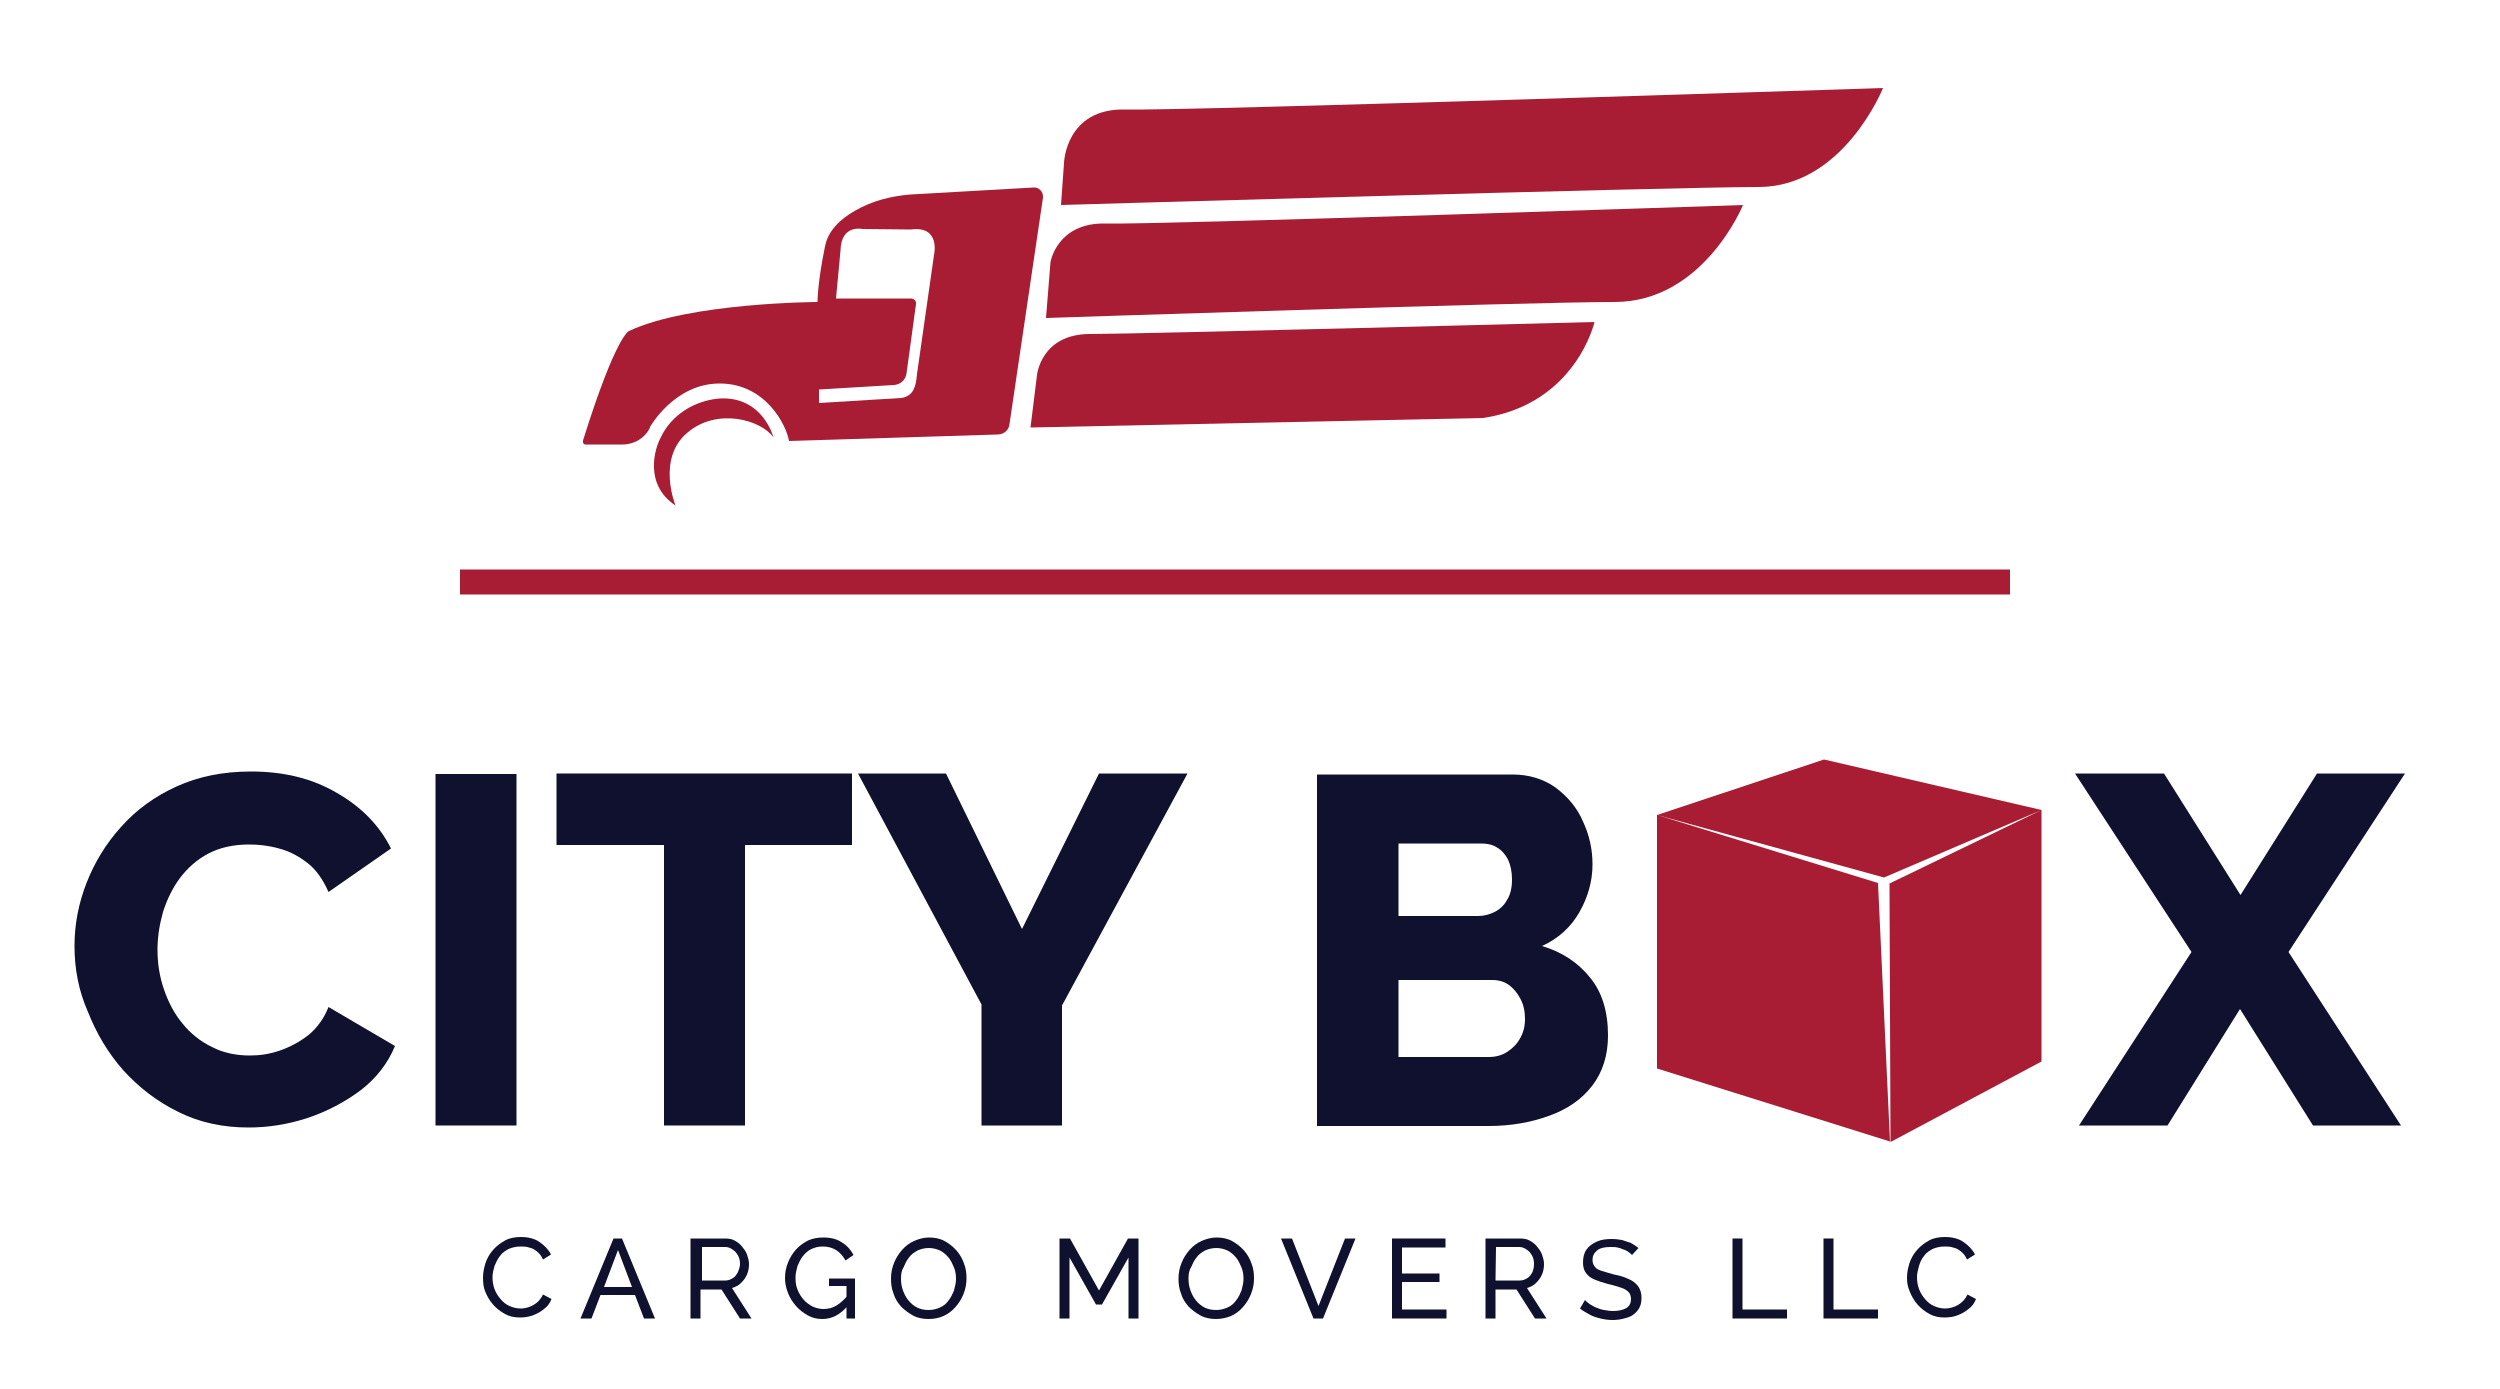
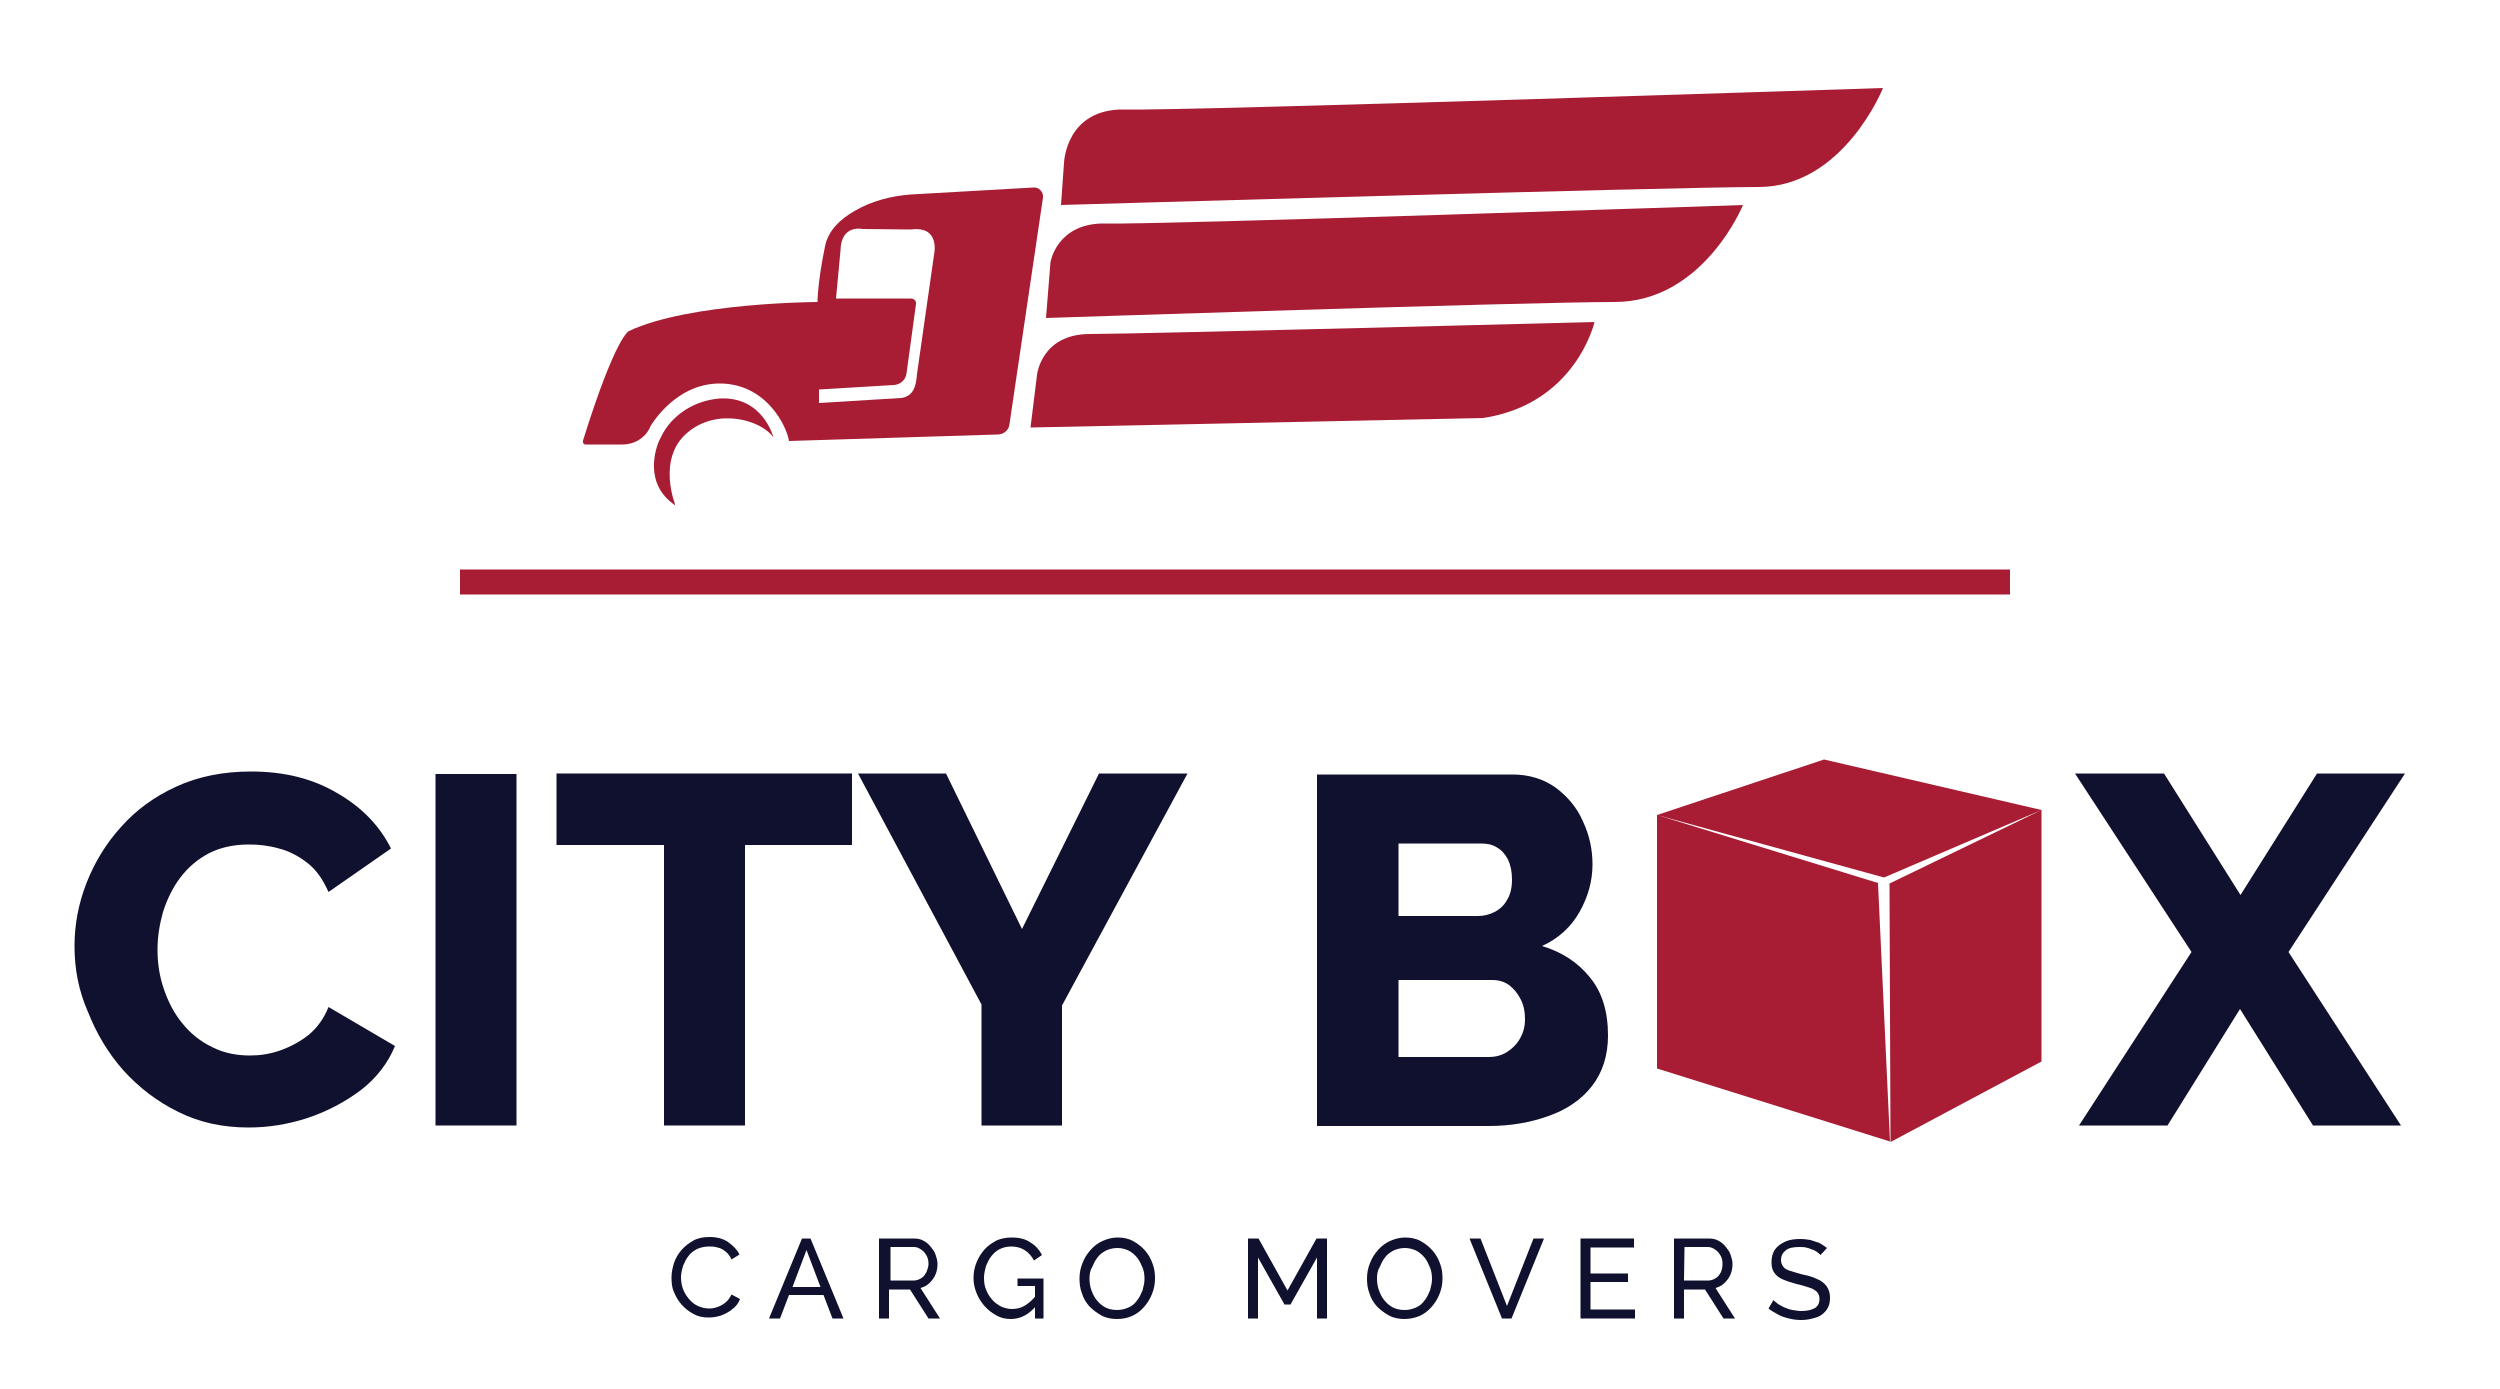
<svg xmlns="http://www.w3.org/2000/svg" version="1.1" id="Layer_1" x="0px" y="0px" viewBox="0 0 500 277.7" style="enable-background:new 0 0 500 277.7;" xml:space="preserve">
  <style type="text/css">
	.st0{enable-background:new    ;}
	.st1{fill:#0F112E;}
	.st2{fill:#A81D34;}
</style>
  <g>
    <g>
      <g>
        <g class="st0">
-           <path class="st1" d="M14.9,189.2c0-4.3,0.8-8.5,2.4-12.6s3.9-7.9,6.9-11.2c3-3.4,6.7-6.1,11.1-8.1s9.3-3,14.9-3      c6.6,0,12.3,1.4,17.2,4.3c4.9,2.8,8.5,6.5,10.8,11.1l-12.5,8.7c-1.1-2.5-2.5-4.5-4.2-5.8c-1.8-1.4-3.7-2.4-5.7-2.9      c-2.1-0.6-4.1-0.8-6-0.8c-3.1,0-5.8,0.6-8.1,1.8c-2.3,1.2-4.2,2.9-5.7,4.9s-2.6,4.3-3.4,6.8c-0.7,2.5-1.1,5-1.1,7.5      c0,2.8,0.4,5.4,1.3,8s2.1,4.9,3.7,6.8c1.6,2,3.6,3.6,5.9,4.7c2.3,1.2,4.9,1.7,7.6,1.7c2,0,4-0.3,6-1s3.9-1.7,5.7-3.1      c1.7-1.4,3.1-3.3,4-5.6l13.3,7.8c-1.4,3.4-3.7,6.4-6.8,8.8c-3.2,2.4-6.8,4.3-10.7,5.6c-4,1.3-7.9,1.9-11.8,1.9      c-5.1,0-9.8-1-14-3.1c-4.3-2.1-7.9-4.9-11-8.3c-3.1-3.5-5.4-7.4-7.1-11.7C15.7,198.1,14.9,193.7,14.9,189.2z" />
+           <path class="st1" d="M14.9,189.2c0-4.3,0.8-8.5,2.4-12.6s3.9-7.9,6.9-11.2c3-3.4,6.7-6.1,11.1-8.1s9.3-3,14.9-3      c6.6,0,12.3,1.4,17.2,4.3c4.9,2.8,8.5,6.5,10.8,11.1l-12.5,8.7c-1.1-2.5-2.5-4.5-4.2-5.8c-1.8-1.4-3.7-2.4-5.7-2.9      c-2.1-0.6-4.1-0.8-6-0.8c-3.1,0-5.8,0.6-8.1,1.8s-4.2,2.9-5.7,4.9s-2.6,4.3-3.4,6.8c-0.7,2.5-1.1,5-1.1,7.5c0,2.8,0.4,5.4,1.3,8      s2.1,4.9,3.7,6.8c1.6,2,3.6,3.6,5.9,4.7c2.3,1.2,4.9,1.7,7.6,1.7c2,0,4-0.3,6-1s3.9-1.7,5.7-3.1c1.7-1.4,3.1-3.3,4-5.6l13.3,7.8      c-1.4,3.4-3.7,6.4-6.8,8.8c-3.2,2.4-6.8,4.3-10.7,5.6c-4,1.3-7.9,1.9-11.8,1.9c-5.1,0-9.8-1-14-3.1c-4.3-2.1-7.9-4.9-11-8.3      c-3.1-3.5-5.4-7.4-7.1-11.7C15.7,198.1,14.9,193.7,14.9,189.2z" />
          <path class="st1" d="M87.1,225.1v-70.3h16.2v70.3H87.1z" />
          <path class="st1" d="M170.4,169H149v56.1h-16.2V169h-21.5v-14.3h59.1V169z" />
-           <path class="st1" d="M189.2,154.7l15.2,31.1l15.4-31.1h17.7l-25.1,46.4v24h-16.1v-24.2l-24.7-46.2H189.2z" />
-           <path class="st1" d="M321.6,207.1c0,4-1.1,7.4-3.2,10.1s-5,4.7-8.7,6c-3.6,1.3-7.6,2-12,2h-34.3v-70.3h39.1      c3.3,0,6.2,0.9,8.6,2.6c2.4,1.8,4.3,4,5.5,6.8c1.3,2.8,1.9,5.6,1.9,8.6c0,3.3-0.9,6.5-2.6,9.5s-4.2,5.3-7.5,6.8      c4,1.2,7.2,3.3,9.6,6.3C320.4,198.4,321.6,202.3,321.6,207.1z M279.7,168.6v14.6h15.9c1.2,0,2.3-0.3,3.3-0.8s1.9-1.3,2.5-2.4      c0.7-1.1,1-2.5,1-4.1s-0.3-2.9-0.8-4c-0.6-1.1-1.3-1.9-2.2-2.4c-0.9-0.6-2-0.8-3.2-0.8h-16.5V168.6z M305,203.8      c0-1.5-0.3-2.9-0.9-4c-0.6-1.2-1.4-2.1-2.3-2.8c-1-0.7-2.1-1-3.4-1h-18.7v15.4h18c1.4,0,2.6-0.3,3.7-1s2-1.6,2.6-2.7      C304.7,206.5,305,205.2,305,203.8z" />
-           <path class="st1" d="M432.8,154.7l15.3,24.3l15.3-24.3H481l-23.3,35.7l22.5,34.7h-17.6L448,201.8l-14.5,23.3h-17.7l22.5-34.7      L415,154.7L432.8,154.7L432.8,154.7z" />
+           <path class="st1" d="M189.2,154.7l15.2,31.1l15.4-31.1h17.7l-25.1,46.4v24h-16.1v-24.2l-24.7-46.2L189.2,154.7L189.2,154.7z" />
+           <path class="st1" d="M321.6,207.1c0,4-1.1,7.4-3.2,10.1s-5,4.7-8.7,6c-3.6,1.3-7.6,2-12,2h-34.3v-70.3h39.1      c3.3,0,6.2,0.9,8.6,2.6c2.4,1.8,4.3,4,5.5,6.8c1.3,2.8,1.9,5.6,1.9,8.6c0,3.3-0.9,6.5-2.6,9.5s-4.2,5.3-7.5,6.8      c4,1.2,7.2,3.3,9.6,6.3C320.4,198.4,321.6,202.3,321.6,207.1z M279.7,168.6v14.6h15.9c1.2,0,2.3-0.3,3.3-0.8s1.9-1.3,2.5-2.4      c0.7-1.1,1-2.5,1-4.1s-0.3-2.9-0.8-4c-0.6-1.1-1.3-1.9-2.2-2.4c-0.9-0.6-2-0.8-3.2-0.8h-16.5L279.7,168.6L279.7,168.6z       M305,203.8c0-1.5-0.3-2.9-0.9-4c-0.6-1.2-1.4-2.1-2.3-2.8c-1-0.7-2.1-1-3.4-1h-18.7v15.4h18c1.4,0,2.6-0.3,3.7-1s2-1.6,2.6-2.7      C304.7,206.5,305,205.2,305,203.8z" />
+           <path class="st1" d="M432.8,154.7l15.3,24.3l15.3-24.3H481l-23.3,35.7l22.5,34.7h-17.6L448,201.8l-14.5,23.3h-17.7l22.5-34.7      L415,154.7H432.8L432.8,154.7z" />
        </g>
-         <path class="st2" d="M375.6,176.6L331.4,163v50.7l46.6,14.6L375.6,176.6z M364.8,151.9L331.4,163l0,0l45.4,12.5l31.5-13.5     L364.8,151.9z M408.3,162l-30.4,14.7l0.2,51.7l0,0l30.2-16.1V162L408.3,162z" />
+         <path class="st2" d="M375.6,176.6L331.4,163v50.7l46.6,14.6L375.6,176.6z M364.8,151.9L331.4,163l0,0l45.4,12.5l31.5-13.5     L364.8,151.9z M408.3,162l-30.4,14.7l0.2,51.7l0,0l30.2-16.1L408.3,162L408.3,162z" />
      </g>
      <g>
        <g>
          <path class="st2" d="M209.2,63.6l0.9-11.2c0,0,1.3-7.9,11-7.7C230.7,45,348.6,41,348.6,41s-7.9,19.4-25.7,19.4      C305.1,60.4,209.2,63.6,209.2,63.6z" />
          <path class="st2" d="M212.2,41l0.6-8.4c0,0,0.3-11,12.3-10.7c12.2,0.3,151.5-4.3,151.5-4.3s-7.9,19.8-24.9,19.8      C334.6,37.4,212.2,41,212.2,41z" />
          <path class="st2" d="M206.1,85.5l1.3-10.5c0,0,0.8-8.2,10.6-8.2s100.9-2.4,100.9-2.4s-3.7,16.4-22.3,19.2L206.1,85.5z" />
          <path class="st2" d="M135.1,101.1c0,0-3.8-9.3,2.3-14.5c6-5.2,14.9-2.6,17.3,0.9c0,0-2.1-8.3-10.8-7.8c-5,0.4-9.7,3.3-11.8,7.9      C131.1,89.4,128.6,96.8,135.1,101.1z" />
          <path class="st2" d="M208.6,39.5c0.1-1.1-0.8-2.1-1.9-2l-24.6,1.4c-3.9,0.3-7.8,1.3-11.2,3.3c-2.8,1.6-5.3,3.9-5.9,7.1      c-1.5,7.2-1.5,11.1-1.5,11.1s-25.6,0.1-37.7,5.8c0,0-2.6,0.8-9.2,21.9c-0.1,0.4,0.1,0.8,0.5,0.8h7.4c2.4,0,4.5-1.3,5.5-3.4v-0.1      c0,0,4.9-8.8,14.1-8.7c9.1,0.1,13.2,8.4,13.7,11.5l41.7-1.3c1.3,0,2.3-0.9,2.4-2.1L208.6,39.5z M186.8,51l-3.4,23.8      c-0.1,1.3-0.3,2.3-0.6,2.9c-0.4,1.1-1.5,1.8-2.6,1.9l-16.4,1v-2.7l15-0.9c1.3-0.1,2.3-1,2.5-2.3l1.9-13.9c0.1-0.6-0.4-1.1-1-1.1      h-15l0.9-9.6c0.1-5.3,4.4-4.3,4.4-4.3l9.7,0.1C188.2,45.1,186.8,51,186.8,51z" />
        </g>
        <rect x="92" y="113.9" class="st2" width="310" height="5" />
      </g>
    </g>
    <g class="st0">
-       <path class="st1" d="M96.6,255.5c0-1,0.2-1.9,0.5-2.9c0.3-0.9,0.8-1.8,1.5-2.6c0.7-0.8,1.5-1.4,2.4-1.9s2-0.7,3.2-0.7    c1.4,0,2.7,0.3,3.7,1s1.8,1.5,2.3,2.5l-1.6,1c-0.3-0.7-0.7-1.2-1.2-1.6s-1-0.7-1.6-0.8c-0.6-0.2-1.1-0.2-1.7-0.2    c-0.9,0-1.7,0.2-2.4,0.5c-0.7,0.4-1.3,0.8-1.7,1.4c-0.5,0.6-0.8,1.3-1.1,2c-0.2,0.7-0.4,1.5-0.4,2.2c0,0.8,0.1,1.6,0.4,2.4    s0.7,1.4,1.2,2s1.1,1.1,1.8,1.4s1.4,0.5,2.2,0.5c0.6,0,1.1-0.1,1.7-0.3c0.6-0.2,1.1-0.5,1.6-0.9s0.9-1,1.2-1.6l1.7,0.9    c-0.3,0.8-0.8,1.5-1.5,2c-0.7,0.6-1.5,1-2.3,1.3c-0.9,0.3-1.7,0.4-2.5,0.4c-1.1,0-2.1-0.2-3-0.7s-1.7-1.1-2.4-1.9    c-0.7-0.8-1.2-1.7-1.6-2.7C96.7,257.5,96.6,256.5,96.6,255.5z" />
-       <path class="st1" d="M122.7,247.7h1.7l6.6,16h-2.2L127,259h-6.9l-1.8,4.7h-2.2L122.7,247.7z M126.4,257.4l-2.8-7.4l-2.8,7.4H126.4    z" />
-       <path class="st1" d="M138.1,263.7v-16h6.9c0.7,0,1.4,0.1,1.9,0.4c0.6,0.3,1.1,0.7,1.5,1.2s0.8,1,1,1.6s0.4,1.2,0.4,1.9    c0,0.7-0.1,1.4-0.4,2.1c-0.3,0.7-0.7,1.2-1.2,1.7s-1.1,0.8-1.8,1l3.9,6.1H148l-3.7-5.8h-4.2v5.8L138.1,263.7L138.1,263.7z     M140.2,256.1h4.9c0.6,0,1-0.2,1.5-0.5s0.7-0.7,1-1.2c0.2-0.5,0.4-1.1,0.4-1.6c0-0.6-0.1-1.2-0.4-1.7c-0.3-0.5-0.6-0.9-1.1-1.2    c-0.4-0.3-0.9-0.5-1.4-0.5h-4.7v6.7H140.2z" />
-       <path class="st1" d="M164.5,263.8c-1.1,0-2-0.2-2.9-0.7s-1.7-1.1-2.4-1.9s-1.2-1.6-1.6-2.6c-0.4-1-0.6-2-0.6-3    c0-1.1,0.2-2.1,0.6-3.1c0.4-1,0.9-1.8,1.6-2.6c0.7-0.8,1.5-1.3,2.4-1.8c0.9-0.4,1.9-0.6,3-0.6c1.6,0,2.8,0.3,3.8,1    c1,0.6,1.8,1.5,2.3,2.5l-1.6,1.1c-0.5-0.9-1.1-1.6-1.9-2.1c-0.8-0.5-1.7-0.7-2.7-0.7c-0.8,0-1.6,0.2-2.2,0.5    c-0.7,0.3-1.2,0.8-1.7,1.4s-0.8,1.3-1.1,2c-0.2,0.8-0.4,1.5-0.4,2.3c0,0.9,0.1,1.7,0.4,2.4c0.3,0.8,0.7,1.4,1.2,2s1.1,1,1.8,1.4    c0.7,0.3,1.4,0.5,2.2,0.5c0.9,0,1.8-0.2,2.6-0.7s1.6-1.2,2.3-2.1v2.1C168.1,262.9,166.4,263.8,164.5,263.8z M169.3,257.2h-3.5    v-1.5h5.2v8h-1.7V257.2z" />
-       <path class="st1" d="M185.7,263.8c-1.1,0-2.2-0.2-3.1-0.7c-0.9-0.5-1.7-1.1-2.4-1.8c-0.7-0.8-1.2-1.6-1.5-2.6c-0.4-1-0.5-2-0.5-3    c0-1.1,0.2-2.1,0.6-3.1c0.4-1,0.9-1.8,1.6-2.6c0.7-0.8,1.5-1.4,2.4-1.8s1.9-0.7,3-0.7s2.2,0.2,3.1,0.7s1.7,1.1,2.4,1.9    s1.2,1.7,1.5,2.6c0.4,1,0.5,2,0.5,3c0,1.1-0.2,2.1-0.6,3.1c-0.4,1-0.9,1.8-1.6,2.6c-0.7,0.8-1.5,1.4-2.4,1.8    C187.8,263.6,186.8,263.8,185.7,263.8z M180.2,255.7c0,0.8,0.1,1.6,0.4,2.4c0.3,0.8,0.6,1.4,1.1,2s1.1,1.1,1.7,1.4    s1.4,0.5,2.3,0.5c0.9,0,1.6-0.2,2.3-0.5s1.3-0.8,1.7-1.4c0.5-0.6,0.8-1.3,1.1-2c0.2-0.8,0.4-1.5,0.4-2.3s-0.1-1.6-0.4-2.3    s-0.6-1.4-1.1-2s-1.1-1.1-1.7-1.4c-0.7-0.3-1.4-0.5-2.2-0.5c-0.9,0-1.6,0.2-2.3,0.5c-0.7,0.4-1.3,0.8-1.7,1.4    c-0.5,0.6-0.8,1.3-1.1,2C180.3,254.1,180.2,254.9,180.2,255.7z" />
-       <path class="st1" d="M225.7,263.7v-12.2l-5.3,9.4h-1.2l-5.3-9.4v12.2h-2v-16h2.1l5.8,10.4l5.8-10.4h2.1v16H225.7z" />
-       <path class="st1" d="M243.2,263.8c-1.1,0-2.2-0.2-3.1-0.7c-0.9-0.5-1.7-1.1-2.4-1.8c-0.7-0.8-1.2-1.6-1.5-2.6c-0.4-1-0.5-2-0.5-3    c0-1.1,0.2-2.1,0.6-3.1c0.4-1,0.9-1.8,1.6-2.6c0.7-0.8,1.5-1.4,2.4-1.8s1.9-0.7,3-0.7s2.2,0.2,3.1,0.7s1.7,1.1,2.4,1.9    s1.2,1.7,1.5,2.6c0.4,1,0.5,2,0.5,3c0,1.1-0.2,2.1-0.6,3.1c-0.4,1-0.9,1.8-1.6,2.6c-0.7,0.8-1.5,1.4-2.4,1.8    C245.2,263.6,244.2,263.8,243.2,263.8z M237.7,255.7c0,0.8,0.1,1.6,0.4,2.4c0.3,0.8,0.6,1.4,1.1,2s1.1,1.1,1.7,1.4    s1.4,0.5,2.3,0.5c0.9,0,1.6-0.2,2.3-0.5s1.3-0.8,1.7-1.4c0.5-0.6,0.8-1.3,1.1-2c0.2-0.8,0.4-1.5,0.4-2.3s-0.1-1.6-0.4-2.3    s-0.6-1.4-1.1-2s-1.1-1.1-1.7-1.4c-0.7-0.3-1.4-0.5-2.2-0.5c-0.9,0-1.6,0.2-2.3,0.5c-0.7,0.4-1.3,0.8-1.7,1.4    c-0.5,0.6-0.8,1.3-1.1,2C237.8,254.1,237.7,254.9,237.7,255.7z" />
-       <path class="st1" d="M258.4,247.7l5.3,13.5l5.3-13.5h2.1l-6.5,16h-1.9l-6.5-16H258.4z" />
-       <path class="st1" d="M289.3,261.9v1.8h-10.9v-16h10.7v1.8h-8.7v5.2h7.5v1.7h-7.5v5.5H289.3z" />
-       <path class="st1" d="M297.1,263.7v-16h6.9c0.7,0,1.4,0.1,1.9,0.4c0.6,0.3,1.1,0.7,1.5,1.2s0.8,1,1,1.6s0.4,1.2,0.4,1.9    c0,0.7-0.1,1.4-0.4,2.1s-0.7,1.2-1.2,1.7s-1.1,0.8-1.8,1l3.9,6.1H307l-3.7-5.8h-4.2v5.8L297.1,263.7L297.1,263.7z M299.1,256.1    h4.9c0.6,0,1-0.2,1.5-0.5s0.7-0.7,1-1.2c0.2-0.5,0.3-1.1,0.3-1.6c0-0.6-0.1-1.2-0.4-1.7s-0.6-0.9-1.1-1.2    c-0.4-0.3-0.9-0.5-1.4-0.5h-4.7L299.1,256.1L299.1,256.1z" />
-       <path class="st1" d="M326.4,251c-0.2-0.2-0.4-0.4-0.7-0.6c-0.3-0.2-0.6-0.4-1-0.5c-0.4-0.2-0.8-0.3-1.2-0.4    c-0.4-0.1-0.9-0.1-1.4-0.1c-1.2,0-2.1,0.2-2.7,0.7s-0.9,1.1-0.9,1.9c0,0.6,0.2,1,0.5,1.4s0.8,0.6,1.4,0.8c0.6,0.2,1.4,0.4,2.4,0.7    c1.1,0.2,2.1,0.5,2.9,0.9c0.8,0.3,1.4,0.8,1.9,1.4c0.4,0.6,0.7,1.3,0.7,2.3c0,0.8-0.1,1.4-0.4,2s-0.7,1-1.2,1.4s-1.1,0.6-1.9,0.8    c-0.7,0.2-1.5,0.3-2.3,0.3s-1.6-0.1-2.4-0.3s-1.5-0.4-2.2-0.8s-1.3-0.7-1.9-1.2l1-1.7c0.2,0.3,0.6,0.5,0.9,0.8    c0.4,0.2,0.8,0.5,1.3,0.7s1,0.4,1.6,0.5s1.2,0.2,1.8,0.2c1.1,0,2-0.2,2.7-0.6c0.6-0.4,0.9-1,0.9-1.8c0-0.6-0.2-1.1-0.5-1.4    c-0.4-0.4-0.9-0.7-1.6-0.9c-0.7-0.2-1.5-0.5-2.5-0.7c-1.1-0.3-2-0.6-2.7-0.9s-1.3-0.7-1.7-1.3c-0.4-0.5-0.6-1.2-0.6-2.1    c0-1,0.2-1.9,0.7-2.6s1.2-1.2,2.1-1.6s1.9-0.5,3-0.5c0.7,0,1.4,0.1,2,0.2c0.6,0.2,1.2,0.4,1.8,0.6c0.5,0.3,1,0.6,1.5,1L326.4,251z    " />
-       <path class="st1" d="M346.5,263.7v-16h2v14.2h8.9v1.8H346.5z" />
-       <path class="st1" d="M364.7,263.7v-16h2v14.2h8.9v1.8H364.7z" />
-       <path class="st1" d="M381.4,255.5c0-1,0.2-1.9,0.5-2.9c0.3-0.9,0.8-1.8,1.5-2.6c0.7-0.8,1.5-1.4,2.4-1.9s2-0.7,3.2-0.7    c1.4,0,2.7,0.3,3.7,1s1.8,1.5,2.3,2.5l-1.6,1c-0.3-0.7-0.7-1.2-1.2-1.6s-1-0.7-1.6-0.8c-0.6-0.2-1.1-0.2-1.7-0.2    c-0.9,0-1.7,0.2-2.4,0.5c-0.7,0.4-1.3,0.8-1.7,1.4c-0.5,0.6-0.8,1.3-1,2s-0.4,1.5-0.4,2.2c0,0.8,0.1,1.6,0.4,2.4s0.7,1.4,1.2,2    s1.1,1.1,1.8,1.4c0.7,0.3,1.4,0.5,2.2,0.5c0.6,0,1.1-0.1,1.7-0.3c0.6-0.2,1.1-0.5,1.6-0.9s0.9-1,1.2-1.6l1.7,0.9    c-0.3,0.8-0.8,1.5-1.5,2c-0.7,0.6-1.5,1-2.3,1.3s-1.7,0.4-2.5,0.4c-1.1,0-2.1-0.2-3-0.7s-1.7-1.1-2.4-1.9s-1.2-1.7-1.6-2.7    S381.4,256.5,381.4,255.5z" />
+       <path class="st1" d="M134.3,255.5c0-1,0.2-1.9,0.5-2.9c0.3-0.9,0.8-1.8,1.5-2.6c0.7-0.8,1.5-1.4,2.4-1.9s2-0.7,3.2-0.7    c1.4,0,2.7,0.3,3.7,1s1.8,1.5,2.3,2.5l-1.6,1c-0.3-0.7-0.7-1.2-1.2-1.6s-1-0.7-1.6-0.8c-0.6-0.2-1.1-0.2-1.7-0.2    c-0.9,0-1.7,0.2-2.4,0.5c-0.7,0.4-1.3,0.8-1.7,1.4c-0.5,0.6-0.8,1.3-1.1,2c-0.2,0.7-0.4,1.5-0.4,2.2c0,0.8,0.1,1.6,0.4,2.4    s0.7,1.4,1.2,2s1.1,1.1,1.8,1.4s1.4,0.5,2.2,0.5c0.6,0,1.1-0.1,1.7-0.3c0.6-0.2,1.1-0.5,1.6-0.9s0.9-1,1.2-1.6l1.7,0.9    c-0.3,0.8-0.8,1.5-1.5,2c-0.7,0.6-1.5,1-2.3,1.3c-0.9,0.3-1.7,0.4-2.5,0.4c-1.1,0-2.1-0.2-3-0.7c-0.9-0.5-1.7-1.1-2.4-1.9    c-0.7-0.8-1.2-1.7-1.6-2.7C134.4,257.5,134.3,256.5,134.3,255.5z" />
+       <path class="st1" d="M160.4,247.7h1.7l6.6,16h-2.2l-1.8-4.7h-6.9l-1.8,4.7h-2.2L160.4,247.7z M164.1,257.4l-2.8-7.4l-2.8,7.4    H164.1z" />
+       <path class="st1" d="M175.8,263.7v-16h6.9c0.7,0,1.4,0.1,1.9,0.4c0.6,0.3,1.1,0.7,1.5,1.2s0.8,1,1,1.6s0.4,1.2,0.4,1.9    s-0.1,1.4-0.4,2.1c-0.3,0.7-0.7,1.2-1.2,1.7s-1.1,0.8-1.8,1l3.9,6.1h-2.3l-3.7-5.8h-4.2v5.8H175.8L175.8,263.7z M177.9,256.1h4.9    c0.6,0,1-0.2,1.5-0.5s0.7-0.7,1-1.2c0.2-0.5,0.4-1.1,0.4-1.6c0-0.6-0.1-1.2-0.4-1.7c-0.3-0.5-0.6-0.9-1.1-1.2    c-0.4-0.3-0.9-0.5-1.4-0.5h-4.7v6.7H177.9z" />
+       <path class="st1" d="M202.2,263.8c-1.1,0-2-0.2-2.9-0.7s-1.7-1.1-2.4-1.9s-1.2-1.6-1.6-2.6c-0.4-1-0.6-2-0.6-3    c0-1.1,0.2-2.1,0.6-3.1c0.4-1,0.9-1.8,1.6-2.6c0.7-0.8,1.5-1.3,2.4-1.8c0.9-0.4,1.9-0.6,3-0.6c1.6,0,2.8,0.3,3.8,1    c1,0.6,1.8,1.5,2.3,2.5l-1.6,1.1c-0.5-0.9-1.1-1.6-1.9-2.1c-0.8-0.5-1.7-0.7-2.7-0.7c-0.8,0-1.6,0.2-2.2,0.5    c-0.7,0.3-1.2,0.8-1.7,1.4s-0.8,1.3-1.1,2c-0.2,0.8-0.4,1.5-0.4,2.3c0,0.9,0.1,1.7,0.4,2.4c0.3,0.8,0.7,1.4,1.2,2s1.1,1,1.8,1.4    c0.7,0.3,1.4,0.5,2.2,0.5c0.9,0,1.8-0.2,2.6-0.7s1.6-1.2,2.3-2.1v2.1C205.8,262.9,204.1,263.8,202.2,263.8z M207,257.2h-3.5v-1.5    h5.2v8H207V257.2z" />
+       <path class="st1" d="M223.4,263.8c-1.1,0-2.2-0.2-3.1-0.7c-0.9-0.5-1.7-1.1-2.4-1.8c-0.7-0.8-1.2-1.6-1.5-2.6c-0.4-1-0.5-2-0.5-3    c0-1.1,0.2-2.1,0.6-3.1c0.4-1,0.9-1.8,1.6-2.6c0.7-0.8,1.5-1.4,2.4-1.8s1.9-0.7,3-0.7s2.2,0.2,3.1,0.7s1.7,1.1,2.4,1.9    s1.2,1.7,1.5,2.6c0.4,1,0.5,2,0.5,3c0,1.1-0.2,2.1-0.6,3.1c-0.4,1-0.9,1.8-1.6,2.6c-0.7,0.8-1.5,1.4-2.4,1.8    C225.5,263.6,224.5,263.8,223.4,263.8z M217.9,255.7c0,0.8,0.1,1.6,0.4,2.4c0.3,0.8,0.6,1.4,1.1,2s1.1,1.1,1.7,1.4    s1.4,0.5,2.3,0.5c0.9,0,1.6-0.2,2.3-0.5s1.3-0.8,1.7-1.4c0.5-0.6,0.8-1.3,1.1-2c0.2-0.8,0.4-1.5,0.4-2.3s-0.1-1.6-0.4-2.3    s-0.6-1.4-1.1-2s-1.1-1.1-1.7-1.4c-0.7-0.3-1.4-0.5-2.2-0.5c-0.9,0-1.6,0.2-2.3,0.5c-0.7,0.4-1.3,0.8-1.7,1.4    c-0.5,0.6-0.8,1.3-1.1,2C218,254.1,217.9,254.9,217.9,255.7z" />
+       <path class="st1" d="M263.4,263.7v-12.2l-5.3,9.4h-1.2l-5.3-9.4v12.2h-2v-16h2.1l5.8,10.4l5.8-10.4h2.1v16L263.4,263.7    L263.4,263.7z" />
+       <path class="st1" d="M280.9,263.8c-1.1,0-2.2-0.2-3.1-0.7c-0.9-0.5-1.7-1.1-2.4-1.8c-0.7-0.8-1.2-1.6-1.5-2.6c-0.4-1-0.5-2-0.5-3    c0-1.1,0.2-2.1,0.6-3.1c0.4-1,0.9-1.8,1.6-2.6c0.7-0.8,1.5-1.4,2.4-1.8s1.9-0.7,3-0.7s2.2,0.2,3.1,0.7s1.7,1.1,2.4,1.9    s1.2,1.7,1.5,2.6c0.4,1,0.5,2,0.5,3c0,1.1-0.2,2.1-0.6,3.1s-0.9,1.8-1.6,2.6c-0.7,0.8-1.5,1.4-2.4,1.8    C282.9,263.6,281.9,263.8,280.9,263.8z M275.4,255.7c0,0.8,0.1,1.6,0.4,2.4c0.3,0.8,0.6,1.4,1.1,2s1.1,1.1,1.7,1.4    c0.6,0.3,1.4,0.5,2.3,0.5s1.6-0.2,2.3-0.5c0.7-0.3,1.3-0.8,1.7-1.4c0.5-0.6,0.8-1.3,1.1-2c0.2-0.8,0.4-1.5,0.4-2.3    s-0.1-1.6-0.4-2.3s-0.6-1.4-1.1-2s-1.1-1.1-1.7-1.4c-0.7-0.3-1.4-0.5-2.2-0.5c-0.9,0-1.6,0.2-2.3,0.5c-0.7,0.4-1.3,0.8-1.7,1.4    c-0.5,0.6-0.8,1.3-1.1,2C275.5,254.1,275.4,254.9,275.4,255.7z" />
+       <path class="st1" d="M296.1,247.7l5.3,13.5l5.3-13.5h2.1l-6.5,16h-1.9l-6.5-16L296.1,247.7L296.1,247.7z" />
+       <path class="st1" d="M327,261.9v1.8h-10.9v-16h10.7v1.8h-8.7v5.2h7.5v1.7h-7.5v5.5H327z" />
+       <path class="st1" d="M334.8,263.7v-16h6.9c0.7,0,1.4,0.1,1.9,0.4c0.6,0.3,1.1,0.7,1.5,1.2c0.4,0.5,0.8,1,1,1.6s0.4,1.2,0.4,1.9    s-0.1,1.4-0.4,2.1s-0.7,1.2-1.2,1.7s-1.1,0.8-1.8,1l3.9,6.1h-2.3l-3.7-5.8h-4.2v5.8H334.8L334.8,263.7z M336.8,256.1h4.9    c0.6,0,1-0.2,1.5-0.5s0.7-0.7,1-1.2c0.2-0.5,0.3-1.1,0.3-1.6c0-0.6-0.1-1.2-0.4-1.7s-0.6-0.9-1.1-1.2c-0.4-0.3-0.9-0.5-1.4-0.5    h-4.7L336.8,256.1L336.8,256.1z" />
+       <path class="st1" d="M364.1,251c-0.2-0.2-0.4-0.4-0.7-0.6c-0.3-0.2-0.6-0.4-1-0.5c-0.4-0.2-0.8-0.3-1.2-0.4    c-0.4-0.1-0.9-0.1-1.4-0.1c-1.2,0-2.1,0.2-2.7,0.7c-0.6,0.5-0.9,1.1-0.9,1.9c0,0.6,0.2,1,0.5,1.4s0.8,0.6,1.4,0.8    c0.6,0.2,1.4,0.4,2.4,0.7c1.1,0.2,2.1,0.5,2.9,0.9c0.8,0.3,1.4,0.8,1.9,1.4c0.4,0.6,0.7,1.3,0.7,2.3c0,0.8-0.1,1.4-0.4,2    s-0.7,1-1.2,1.4s-1.1,0.6-1.9,0.8c-0.7,0.2-1.5,0.3-2.3,0.3s-1.6-0.1-2.4-0.3s-1.5-0.4-2.2-0.8s-1.3-0.7-1.9-1.2l1-1.7    c0.2,0.3,0.6,0.5,0.9,0.8c0.4,0.2,0.8,0.5,1.3,0.7s1,0.4,1.6,0.5c0.6,0.1,1.2,0.2,1.8,0.2c1.1,0,2-0.2,2.7-0.6    c0.6-0.4,0.9-1,0.9-1.8c0-0.6-0.2-1.1-0.5-1.4c-0.4-0.4-0.9-0.7-1.6-0.9c-0.7-0.2-1.5-0.5-2.5-0.7c-1.1-0.3-2-0.6-2.7-0.9    s-1.3-0.7-1.7-1.3c-0.4-0.5-0.6-1.2-0.6-2.1c0-1,0.2-1.9,0.7-2.6s1.2-1.2,2.1-1.6c0.9-0.4,1.9-0.5,3-0.5c0.7,0,1.4,0.1,2,0.2    c0.6,0.2,1.2,0.4,1.8,0.6c0.5,0.3,1,0.6,1.5,1L364.1,251z" />
    </g>
  </g>
</svg>
